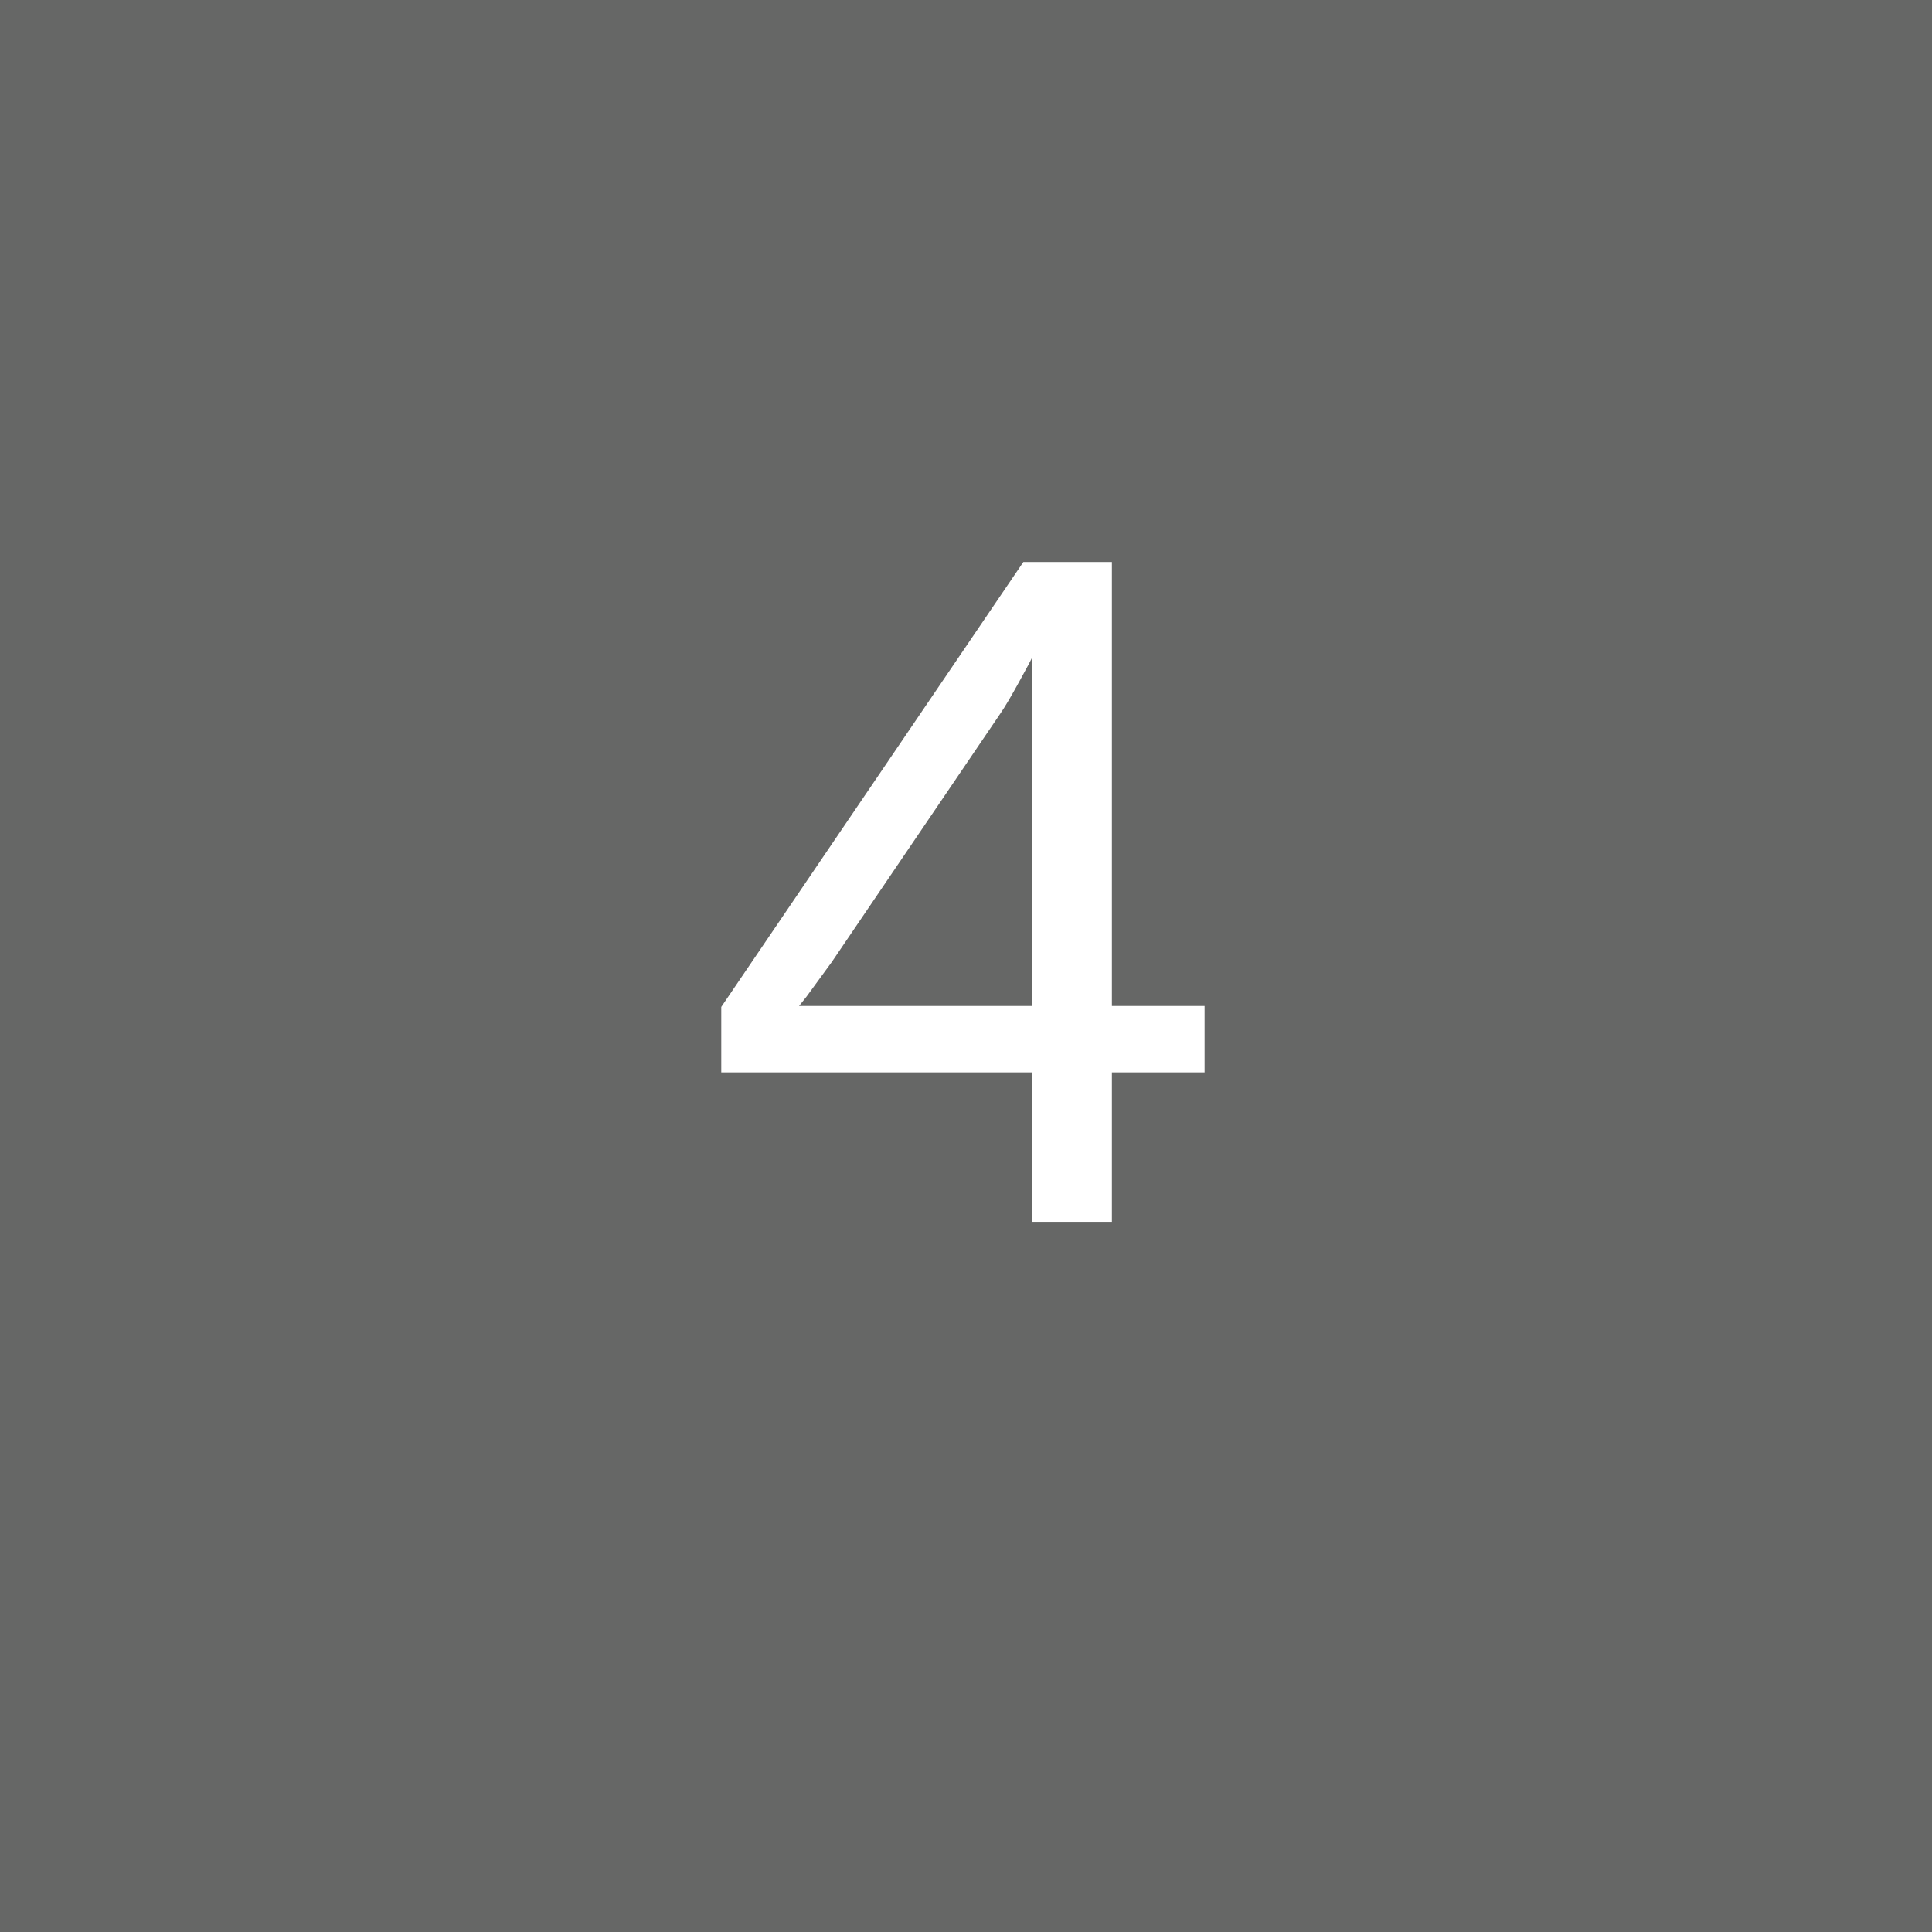
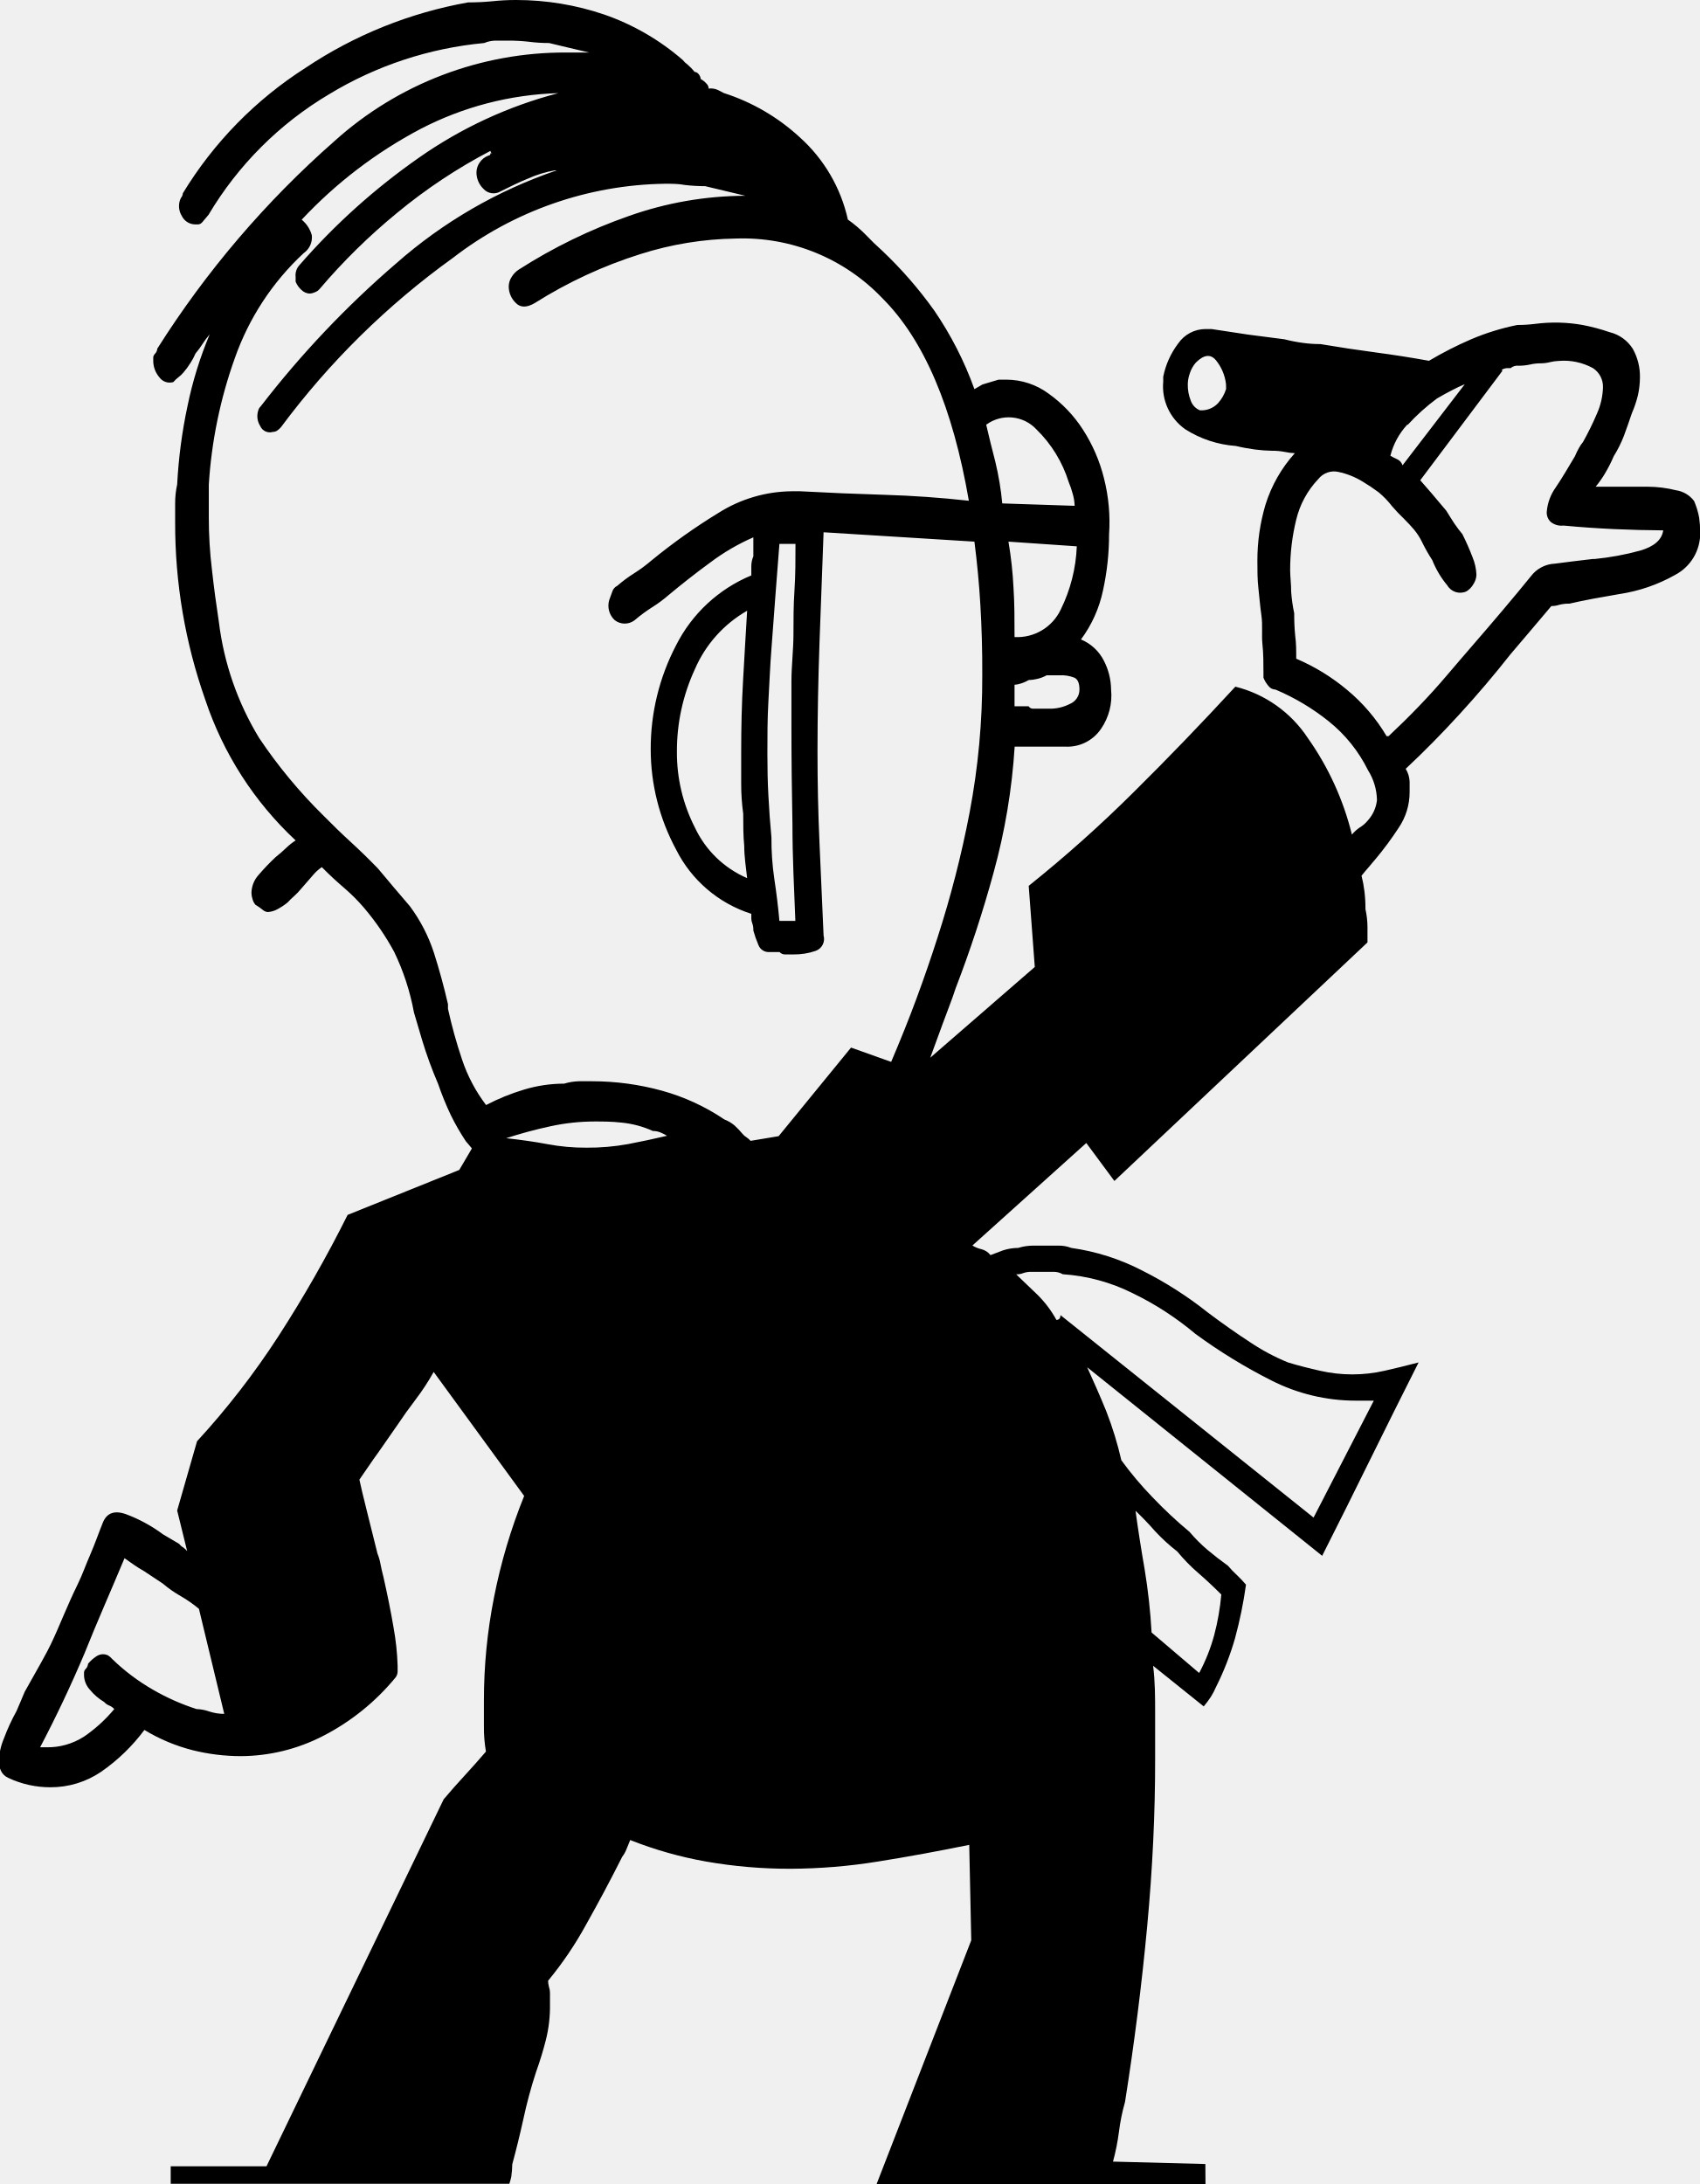
- <svg xmlns="http://www.w3.org/2000/svg" viewBox="0 0 284 284">
-   <defs>
-     <style>.cls-1{fill:#666766;}.cls-2{font-size:141px;fill:#fff;font-family:ArialMT, Arial;}</style>
-   </defs>
-   <g id="Layer_2" data-name="Layer 2">
-     <g id="Layer_1-2" data-name="Layer 1">
-       <rect class="cls-1" width="284" height="284" />
-       <text class="cls-2" transform="translate(102.79 179.61)">4</text>
-     </g>
-   </g>
+ <svg xmlns="http://www.w3.org/2000/svg" id="Layer_1" data-name="Layer 1" viewBox="0 0 134.31 172.58">
+   <path d="M.64,140.48a7.58,7.58,0,0,0,1.66.57,7.83,7.83,0,0,0,1.67.18A7.06,7.06,0,0,0,8,140a14.64,14.64,0,0,0,3.41-3.3,14,14,0,0,0,3.81,1.6,15.84,15.84,0,0,0,3.81.47,14.3,14.3,0,0,0,6.51-1.6,18.16,18.16,0,0,0,5.72-4.62.78.78,0,0,0,.16-.47v-.47a20.35,20.35,0,0,0-.32-3c-.21-1.25-.48-2.57-.8-4-.09-.34-.17-.69-.23-1a4,4,0,0,0-.24-.84c-.32-1.26-.61-2.43-.87-3.49s-.46-1.86-.56-2.36c.53-.75,1-1.48,1.51-2.17l1.51-2.17c.42-.63.89-1.29,1.43-2a18.4,18.4,0,0,0,1.42-2.17l7.15,9.8a44,44,0,0,0-2.38,8,41.75,41.75,0,0,0-.8,8.2v2a11,11,0,0,0,.16,2c-.53.62-1.09,1.25-1.67,1.88s-1.14,1.26-1.67,1.89l-14,29H13.49v1.38H40.25a5.44,5.44,0,0,0,.15-.54,7.42,7.42,0,0,0,.08-1q.47-1.73.87-3.54a36.55,36.55,0,0,1,1-3.72c.32-.89.58-1.75.79-2.58a10.81,10.81,0,0,0,.32-2.77v-.94a1.5,1.5,0,0,0-.08-.47,2,2,0,0,1-.07-.48,28.32,28.32,0,0,0,3-4.43c.95-1.69,1.91-3.48,2.86-5.37a2.39,2.39,0,0,0,.32-.56c.1-.26.21-.51.31-.76a30.8,30.8,0,0,0,6,1.7,38.15,38.15,0,0,0,6.66.57,44.33,44.33,0,0,0,6.91-.57q3.57-.57,7.22-1.32l.16,7.54-7.49,19.29h26L95.25,171l-7.3-.19a17.15,17.15,0,0,0,.47-2.35,15.67,15.67,0,0,1,.48-2.36q1.11-7,1.75-13.86T91.28,139v-3.69c0-1.19,0-2.42-.16-3.68l4,3.21a8.12,8.12,0,0,0,.56-.75,5.51,5.51,0,0,0,.4-.76,22.39,22.39,0,0,0,1.51-3.86,34.06,34.06,0,0,0,.87-4.25,9.79,9.79,0,0,0-.71-.75,8.44,8.44,0,0,1-.72-.75q-.8-.57-1.59-1.23A11.9,11.9,0,0,1,94,121.05a34.53,34.53,0,0,1-2.93-2.74,27.34,27.34,0,0,1-2.46-2.92,27.46,27.46,0,0,0-1.19-3.87c-.48-1.19-1-2.35-1.51-3.48l18.57,14.9q1.91-3.78,3.81-7.64c1.27-2.58,2.54-5.12,3.81-7.64-1,.26-1.85.47-2.7.66a11.46,11.46,0,0,1-5.08,0c-.84-.19-1.69-.4-2.54-.66a16.71,16.71,0,0,1-3-1.6c-1.06-.69-2.17-1.47-3.34-2.35a29.94,29.94,0,0,0-5.16-3.3,17.49,17.49,0,0,0-5.63-1.8,2.62,2.62,0,0,0-1-.18h-2a4,4,0,0,0-1.19.18,4,4,0,0,0-1.19.19l-1,.38a1.31,1.31,0,0,0-.72-.47,2.31,2.31,0,0,1-.71-.29l9-8.1,2.22,3,20-18.85V73.25a6.7,6.7,0,0,0-.16-1.41,11.11,11.11,0,0,0-.08-1.41,9.89,9.89,0,0,0-.23-1.23l.31-.38.32-.37.24-.29.24-.28a26,26,0,0,0,1.82-2.46,5,5,0,0,0,.87-2.82v-.85a2.11,2.11,0,0,0-.31-1c1.48-1.38,2.9-2.83,4.28-4.34s2.71-3.07,4-4.71L121,49.77l1.59-1.88a1.93,1.93,0,0,0,.63-.1,3.07,3.07,0,0,1,.8-.09c.52-.12,1.13-.25,1.82-.38l2.14-.38a12.74,12.74,0,0,0,4.37-1.5,3.7,3.7,0,0,0,2-3.4,8.59,8.59,0,0,0-.08-1.13,6.09,6.09,0,0,0-.4-1.32,2.18,2.18,0,0,0-1.43-.85,9.33,9.33,0,0,0-2.23-.28h-4.12a8.29,8.29,0,0,0,.71-1,11.68,11.68,0,0,0,.72-1.41,9.56,9.56,0,0,0,.8-1.6c.21-.57.42-1.16.63-1.79a8.79,8.79,0,0,0,.48-1.42,6.62,6.62,0,0,0,.16-1.41,4.46,4.46,0,0,0-.56-2.26,3,3,0,0,0-1.83-1.32,15.69,15.69,0,0,0-2.14-.57,12.3,12.3,0,0,0-3.73-.09,11.32,11.32,0,0,1-1.43.09,18.8,18.8,0,0,0-3.65,1.13,29,29,0,0,0-3.33,1.7c-1.38-.25-2.78-.47-4.21-.66s-2.88-.41-4.37-.66a10.2,10.2,0,0,1-1.35-.09,12.81,12.81,0,0,1-1.5-.29l-2.86-.37L95.73,26h-.48a2.63,2.63,0,0,0-2.14,1.13,6.45,6.45,0,0,0-1.19,2.64v.38a4.14,4.14,0,0,0,1.74,3.77,8.55,8.55,0,0,0,4,1.32c.5.12,1,.21,1.51.28a12.26,12.26,0,0,0,1.35.1,5,5,0,0,1,1,.09,4.38,4.38,0,0,0,.8.1A10.94,10.94,0,0,0,100,39.88a15.46,15.46,0,0,0-.64,4.43c0,.75,0,1.48.08,2.17s.13,1.41.24,2.17,0,1.51.08,2.26.08,1.51.08,2.26v.38a2.24,2.24,0,0,0,.4.66.7.7,0,0,0,.55.28A17.72,17.72,0,0,1,105,57a11.41,11.41,0,0,1,3.1,3.86,4.59,4.59,0,0,1,.71,2.36,2.85,2.85,0,0,1-.71,1.6,2.46,2.46,0,0,1-.64.56,2.85,2.85,0,0,0-.63.57,22.55,22.55,0,0,0-3.49-7.64,9.65,9.65,0,0,0-5.72-4.05q-4,4.34-8,8.3A103.7,103.7,0,0,1,81.29,70l.48,6.41-8.26,7.17c.32-.88.66-1.79,1-2.73s.72-1.86,1-2.74a94.89,94.89,0,0,0,3-9.14A48.89,48.89,0,0,0,80.18,59h4A3.21,3.21,0,0,0,87,57.6a4.64,4.64,0,0,0,.8-3.11,5.07,5.07,0,0,0-.56-2.26,3.55,3.55,0,0,0-1.82-1.7,9.9,9.9,0,0,0,1.74-3.87,20.59,20.59,0,0,0,.48-4.43,14.07,14.07,0,0,0-.4-4.43,12.74,12.74,0,0,0-1.67-3.86,10.39,10.39,0,0,0-2.7-2.83A5.64,5.64,0,0,0,79.54,30h-.63l-1.27.38-.64.37a27.46,27.46,0,0,0-3.18-6.22A32.42,32.42,0,0,0,69.7,19.8c-.43-.38-.85-.79-1.27-1.23A10.36,10.36,0,0,0,67,17.35a12.32,12.32,0,0,0-3.81-6.51,16.1,16.1,0,0,0-6-3.49,5.85,5.85,0,0,0-.56-.28A1.35,1.35,0,0,0,56,7a.55.55,0,0,0-.16-.38,1.91,1.91,0,0,0-.47-.38.68.68,0,0,0-.16-.38.44.44,0,0,0-.32-.18,4.25,4.25,0,0,0-.55-.57,2.07,2.07,0,0,1-.4-.38,18.92,18.92,0,0,0-6.19-3.58A21.64,21.64,0,0,0,40.8,0a17.46,17.46,0,0,0-1.91.1c-.63.06-1.26.09-1.9.09A33.73,33.73,0,0,0,24.13,5.37a30.62,30.62,0,0,0-9.68,9.9.65.65,0,0,1-.16.38,1.47,1.47,0,0,0,.08,1.42,1.18,1.18,0,0,0,1,.66h.32a.48.48,0,0,0,.31-.19l.48-.57A27.29,27.29,0,0,1,26,7.45,28.77,28.77,0,0,1,38.26,3.4a2.37,2.37,0,0,1,1-.19h.95a14.12,14.12,0,0,1,1.59.09,12.12,12.12,0,0,0,1.59.1l1.59.38,1.58.37H44.77a27.17,27.17,0,0,0-18.34,7,75.47,75.47,0,0,0-14,16.4.62.62,0,0,1-.16.38.56.56,0,0,0-.16.28v.28a2,2,0,0,0,.48,1.32,1,1,0,0,0,1.11.38,2.4,2.4,0,0,1,.4-.38,2.4,2.4,0,0,0,.4-.38,5.78,5.78,0,0,0,.55-.75,4.51,4.51,0,0,0,.4-.75,6,6,0,0,0,.56-.76,6.64,6.64,0,0,1,.56-.75,30.29,30.29,0,0,0-1.75,5.65A39.46,39.46,0,0,0,14,38.28a6.89,6.89,0,0,0-.16,1.5v1.51a41.8,41.8,0,0,0,2.38,14,26.78,26.78,0,0,0,7.14,11.12,4.72,4.72,0,0,0-.71.56c-.27.26-.56.51-.87.76a17.9,17.9,0,0,0-1.35,1.41,2.18,2.18,0,0,0-.56,1.42,1.5,1.5,0,0,0,.08.47,1.11,1.11,0,0,0,.24.47,4.14,4.14,0,0,1,.55.38.75.75,0,0,0,.4.19,1.79,1.79,0,0,0,.72-.19,5,5,0,0,0,.87-.57,5.32,5.32,0,0,1,.48-.47,5.64,5.64,0,0,0,.63-.66l.87-1a3.47,3.47,0,0,1,.72-.66c.63.64,1.24,1.2,1.83,1.7a14.25,14.25,0,0,1,1.5,1.51,20.16,20.16,0,0,1,2.39,3.49A18.85,18.85,0,0,1,32.71,80c.11.38.32,1.1.64,2.17a32.87,32.87,0,0,0,1.27,3.48,24.1,24.1,0,0,0,1,2.46,18.48,18.48,0,0,0,1.19,2.07l.24.28.24.29-1,1.7L27.47,96A99.05,99.05,0,0,1,22,105.59a62.36,62.36,0,0,1-6.43,8.3L14,119.36l.79,3.21a1.7,1.7,0,0,0-.31-.29,1.08,1.08,0,0,1-.32-.28l-.64-.38-.63-.37a11.82,11.82,0,0,0-2.94-1.6c-.9-.32-1.51-.1-1.82.66s-.64,1.72-1,2.54-.63,1.61-1,2.36-.79,1.7-1.11,2.45-.64,1.51-1,2.26c-.12.26-.38.76-.8,1.51s-.85,1.51-1.27,2.26l-.32.76c-.11.25-.22.5-.32.75a15.94,15.94,0,0,0-1,2.17,5,5,0,0,0-.4,1.79,1.82,1.82,0,0,0,.16.76A1.14,1.14,0,0,0,.64,140.48ZM91.28,121a14.76,14.76,0,0,0,1.75,1.6,14,14,0,0,0,1.66,1.7h0c.58.5,1.19,1.07,1.82,1.7a19.31,19.31,0,0,1-.56,3.2,14.27,14.27,0,0,1-1.19,3L91,129a46.89,46.89,0,0,0-.55-5q-.41-2.35-.72-4.62C90.22,119.85,90.75,120.39,91.28,121ZM80.89,100.59a1.77,1.77,0,0,1,.56-.09h1.81a1.41,1.41,0,0,1,.72.19,14.53,14.53,0,0,1,5.55,1.51,23.81,23.81,0,0,1,4.93,3.2,42.61,42.61,0,0,0,6,3.68,14.7,14.7,0,0,0,6.67,1.6h1.43l-4.76,9.24-20-16a.46.46,0,0,1-.08.28.31.31,0,0,1-.24.1,8.58,8.58,0,0,0-1.51-2l-1.67-1.6A1.54,1.54,0,0,0,80.89,100.59Zm16-69.86a3,3,0,0,1-.64,1.13h0a1.78,1.78,0,0,1-1.44.56,1.28,1.28,0,0,1-.71-.75,3.32,3.32,0,0,1-.24-1.32,2.72,2.72,0,0,1,.16-.85,2.4,2.4,0,0,1,.48-.85c.63-.63,1.16-.69,1.58-.19a3.64,3.64,0,0,1,.8,1.89Zm14.36,2.83a16.12,16.12,0,0,1,2.3-2.07c.43-.25.82-.47,1.2-.66h0a11,11,0,0,1,1-.47l-4.92,6.41a.78.78,0,0,0-.4-.47,4.25,4.25,0,0,1-.56-.29A5.64,5.64,0,0,1,111.2,33.56ZM106.43,54.5a16,16,0,0,0-4-2.45c0-.63,0-1.23-.08-1.8a17,17,0,0,1-.08-1.79,12.2,12.2,0,0,1-.24-1.7c0-.63-.08-1.2-.08-1.7a16.57,16.57,0,0,1,.48-4,7,7,0,0,1,1.74-3.2,1.58,1.58,0,0,1,1.59-.57,6.06,6.06,0,0,1,1.91.76,14.8,14.8,0,0,1,1.27.85A6.78,6.78,0,0,1,110,40a14,14,0,0,0,.95,1c.32.32.58.6.79.85a4.85,4.85,0,0,1,.64,1,13.09,13.09,0,0,0,.8,1.41,7.4,7.4,0,0,0,1.19,2,1.18,1.18,0,0,0,1.51.47,1.58,1.58,0,0,0,.55-.57,1.42,1.42,0,0,0,.24-.75,4.07,4.07,0,0,0-.32-1.41,19.06,19.06,0,0,0-.79-1.79,10.49,10.49,0,0,1-.64-.85c-.21-.32-.42-.66-.63-1l-1.19-1.41-.87-1,6.51-8.67c-.11,0-.11,0,0-.1a.94.94,0,0,1,.47-.09h.16a.83.83,0,0,1,.64-.19,4.28,4.28,0,0,0,.87-.09,3.63,3.63,0,0,1,.87-.1,3,3,0,0,0,.72-.09,3.38,3.38,0,0,1,.71-.1,4.79,4.79,0,0,1,2.7.57,1.75,1.75,0,0,1,.79,1.51,5.48,5.48,0,0,1-.47,2.07,23.64,23.64,0,0,1-1.11,2.26,2.79,2.79,0,0,0-.32.47,6.65,6.65,0,0,0-.32.66c-.53.88-1,1.7-1.51,2.45a3.84,3.84,0,0,0-.71,1.89,1,1,0,0,0,.32.85,1.35,1.35,0,0,0,1,.28c1.37.13,2.72.22,4,.28h0c1.32.06,2.62.09,3.88.1-.11.75-.72,1.28-1.83,1.6a21.39,21.39,0,0,1-3.57.66h-.16c-1.06.12-2.06.25-3,.37a2.5,2.5,0,0,0-1.9,1l-1,1.22-1.19,1.42c-1.48,1.76-3,3.48-4.44,5.18s-3,3.3-4.61,4.81h-.16A14,14,0,0,0,106.43,54.5Zm-21.9,1.13a3.42,3.42,0,0,1-1.66.37H81.6a.42.42,0,0,1-.32-.19H80.17v-1.7a1.86,1.86,0,0,0,.47-.09,2.82,2.82,0,0,0,.64-.28,3.38,3.38,0,0,0,.71-.1,2.76,2.76,0,0,0,.72-.28h1a2.84,2.84,0,0,1,1.19.19h0c.27.13.4.44.4.94A1.22,1.22,0,0,1,84.53,55.63Zm-.71-7.46a3.8,3.8,0,0,1-3.65,2.17c0-1.38,0-2.67-.08-3.86a30.22,30.22,0,0,0-.4-3.68l5.4.37A12.41,12.41,0,0,1,83.82,48.17ZM81.91,33.94a9.92,9.92,0,0,1,2.54,4.15,7.43,7.43,0,0,1,.32.94h0a3.76,3.76,0,0,1,.15.94l-5.72-.19a23.19,23.19,0,0,0-.55-3.3c-.27-1.06-.51-2-.72-2.92A3,3,0,0,1,81.91,33.94ZM49.61,90.41a17.72,17.72,0,0,1-3.26.28,16.18,16.18,0,0,1-3.1-.28c-1-.19-2.09-.34-3.25-.47A35.23,35.23,0,0,1,43.49,89a16.46,16.46,0,0,1,3.5-.38c.63,0,1.35,0,2.14.09a7.81,7.81,0,0,1,2.46.66,1.54,1.54,0,0,1,.56.1,4.18,4.18,0,0,1,.56.28C51.65,90,50.61,90.22,49.61,90.41Zm-13.1-6.69a38.75,38.75,0,0,1-1.11-4v-.37c-.32-1.39-.69-2.74-1.11-4.06a12.87,12.87,0,0,0-1.9-3.68l-1.28-1.5c-.42-.51-.84-1-1.27-1.51-.74-.76-1.45-1.45-2.14-2.08s-1.4-1.32-2.14-2.07a39.2,39.2,0,0,1-5.08-6.13,23,23,0,0,1-3.18-9.14c-.21-1.38-.4-2.77-.55-4.15a33.82,33.82,0,0,1-.25-4.14V38.29a36.34,36.34,0,0,1,2.06-10A20.65,20.65,0,0,1,24,20a1.51,1.51,0,0,0,.64-1.41,2.41,2.41,0,0,0-.8-1.23,35.57,35.57,0,0,1,9.37-7.16A25.22,25.22,0,0,1,44.12,7.36a34.2,34.2,0,0,0-11,5.09,51.85,51.85,0,0,0-9.45,8.49,1.19,1.19,0,0,0-.31.94v.38a1.82,1.82,0,0,0,.47.66,1,1,0,0,0,.64.28,1.12,1.12,0,0,0,.4-.1.91.91,0,0,0,.4-.28,47.68,47.68,0,0,1,6.11-6,42.22,42.22,0,0,1,7.38-4.9c0,.12.06.19.16.19h-.16c0,.12-.06.18-.15.18a1.45,1.45,0,0,0-.72.57,1.42,1.42,0,0,0-.24.75,1.81,1.81,0,0,0,.56,1.32,1.07,1.07,0,0,0,1.35.19c.74-.37,1.45-.72,2.14-1a8.92,8.92,0,0,1,2.15-.66H44a37.39,37.39,0,0,0-12.7,7.36A76.37,76.37,0,0,0,20.64,32.06l-.16.19a1.45,1.45,0,0,0,.08,1.41.83.83,0,0,0,1,.47.62.62,0,0,0,.32-.09,1.43,1.43,0,0,0,.32-.28A62,62,0,0,1,35.8,20.37a28.07,28.07,0,0,1,16.75-5.85c.53,0,1.06,0,1.59.1a13.82,13.82,0,0,0,1.58.09l1.59.38,1.59.38a27.8,27.8,0,0,0-9.21,1.6A41.41,41.41,0,0,0,41,21.3a1.79,1.79,0,0,0-.56.57,1.42,1.42,0,0,0-.24.75,1.81,1.81,0,0,0,.56,1.32c.37.38.87.38,1.51,0a35.62,35.62,0,0,1,8.33-3.86,26.09,26.09,0,0,1,7.54-1.23,15.24,15.24,0,0,1,11.59,4.72q4.92,4.91,6.83,16-3.33-.37-6.67-.47t-6.66-.28h-.64a11,11,0,0,0-5.8,1.7,46.83,46.83,0,0,0-5.31,3.77,12.14,12.14,0,0,1-1.35,1,10.53,10.53,0,0,0-1.35,1,.75.75,0,0,0-.4.47q-.11.33-.24.66A1.56,1.56,0,0,0,48.57,49a1.28,1.28,0,0,0,1.59,0,12.14,12.14,0,0,1,1.35-1,10.53,10.53,0,0,0,1.35-1c1.06-.88,2.14-1.73,3.25-2.54a16.91,16.91,0,0,1,3.42-2v1.5a2,2,0,0,0-.16.76v.75A11.65,11.65,0,0,0,53.42,51a17.64,17.64,0,0,0-2,8.2,16.68,16.68,0,0,0,2,7.92,10.06,10.06,0,0,0,5.95,5.09v.38a1,1,0,0,0,.08.38,1.52,1.52,0,0,1,.08.56,9.05,9.05,0,0,0,.4,1.14.86.86,0,0,0,.87.56h.8a.59.59,0,0,0,.47.19h.64a5.16,5.16,0,0,0,1.74-.28h0a1,1,0,0,0,.63-1.22c-.11-2.39-.21-4.81-.32-7.26s-.16-4.87-.16-7.26c0-2.89.06-5.78.16-8.67s.21-5.78.32-8.67L77,42.8c.21,1.64.37,3.3.47,5s.16,3.55.15,5.56a57,57,0,0,1-1,10.84,82.11,82.11,0,0,1-2.54,9.9c-.52,1.63-1.08,3.24-1.66,4.81s-1.25,3.24-2,5l-3.17-1.13-5.72,7-2.22.37a1.43,1.43,0,0,0-.32-.28,1.22,1.22,0,0,1-.32-.28,6.6,6.6,0,0,0-.63-.66,2.81,2.81,0,0,0-.8-.47,16.81,16.81,0,0,0-4.92-2.27,20.86,20.86,0,0,0-5.55-.75h-1a4.41,4.41,0,0,0-1.19.19,11,11,0,0,0-3.17.47,17.19,17.19,0,0,0-3,1.22A12.44,12.44,0,0,1,36.51,83.72ZM62.62,65.14h0c0,2.57.13,5.12.23,7.63H61.59c-.1-1.14-.24-2.24-.4-3.3a21.45,21.45,0,0,1-.23-3.3q-.16-1.7-.24-3.3c-.06-1.07-.08-2.17-.08-3.3,0-1.39,0-2.77.08-4.15s.13-2.76.24-4.15.21-2.77.31-4.15.21-2.76.32-4.14h1.27c0,1.25,0,2.48-.08,3.67S62.7,49,62.7,50.15s-.16,2.49-.16,3.68v3.68C62.54,60,62.57,62.57,62.62,65.14Zm-3.89-.84c0,.88,0,1.73.08,2.54h0c0,.82.13,1.67.23,2.55a8.09,8.09,0,0,1-4.13-4,13,13,0,0,1-1.42-6,15.39,15.39,0,0,1,1.42-6.51,9.77,9.77,0,0,1,4.13-4.62c-.11,1.76-.21,3.58-.32,5.47s-.15,3.77-.15,5.66v2.54A16.9,16.9,0,0,0,58.73,64.3ZM6.67,130.67c1-2.51,2.11-5,3.17-7.54.53.37,1,.72,1.51,1l1.51,1a9.17,9.17,0,0,0,1.43,1,10.14,10.14,0,0,1,1.43,1l2,8.3a3.75,3.75,0,0,1-1.19-.19,3.29,3.29,0,0,0-1-.19,17.61,17.61,0,0,1-3.41-1.51,16.27,16.27,0,0,1-3.26-2.45,1.43,1.43,0,0,0-.32-.28.94.94,0,0,0-.47-.09,1,1,0,0,0-.48.18,2.85,2.85,0,0,0-.63.57.68.68,0,0,1-.16.38.5.5,0,0,0-.16.28v.28a1.76,1.76,0,0,0,.48,1.13,4.21,4.21,0,0,0,1.11.95,1,1,0,0,0,.4.28,1.12,1.12,0,0,1,.4.28,11.69,11.69,0,0,1-2.38,2.17,5.3,5.3,0,0,1-3,.85H3.17Q5.08,134.43,6.67,130.67Z" />
</svg>
